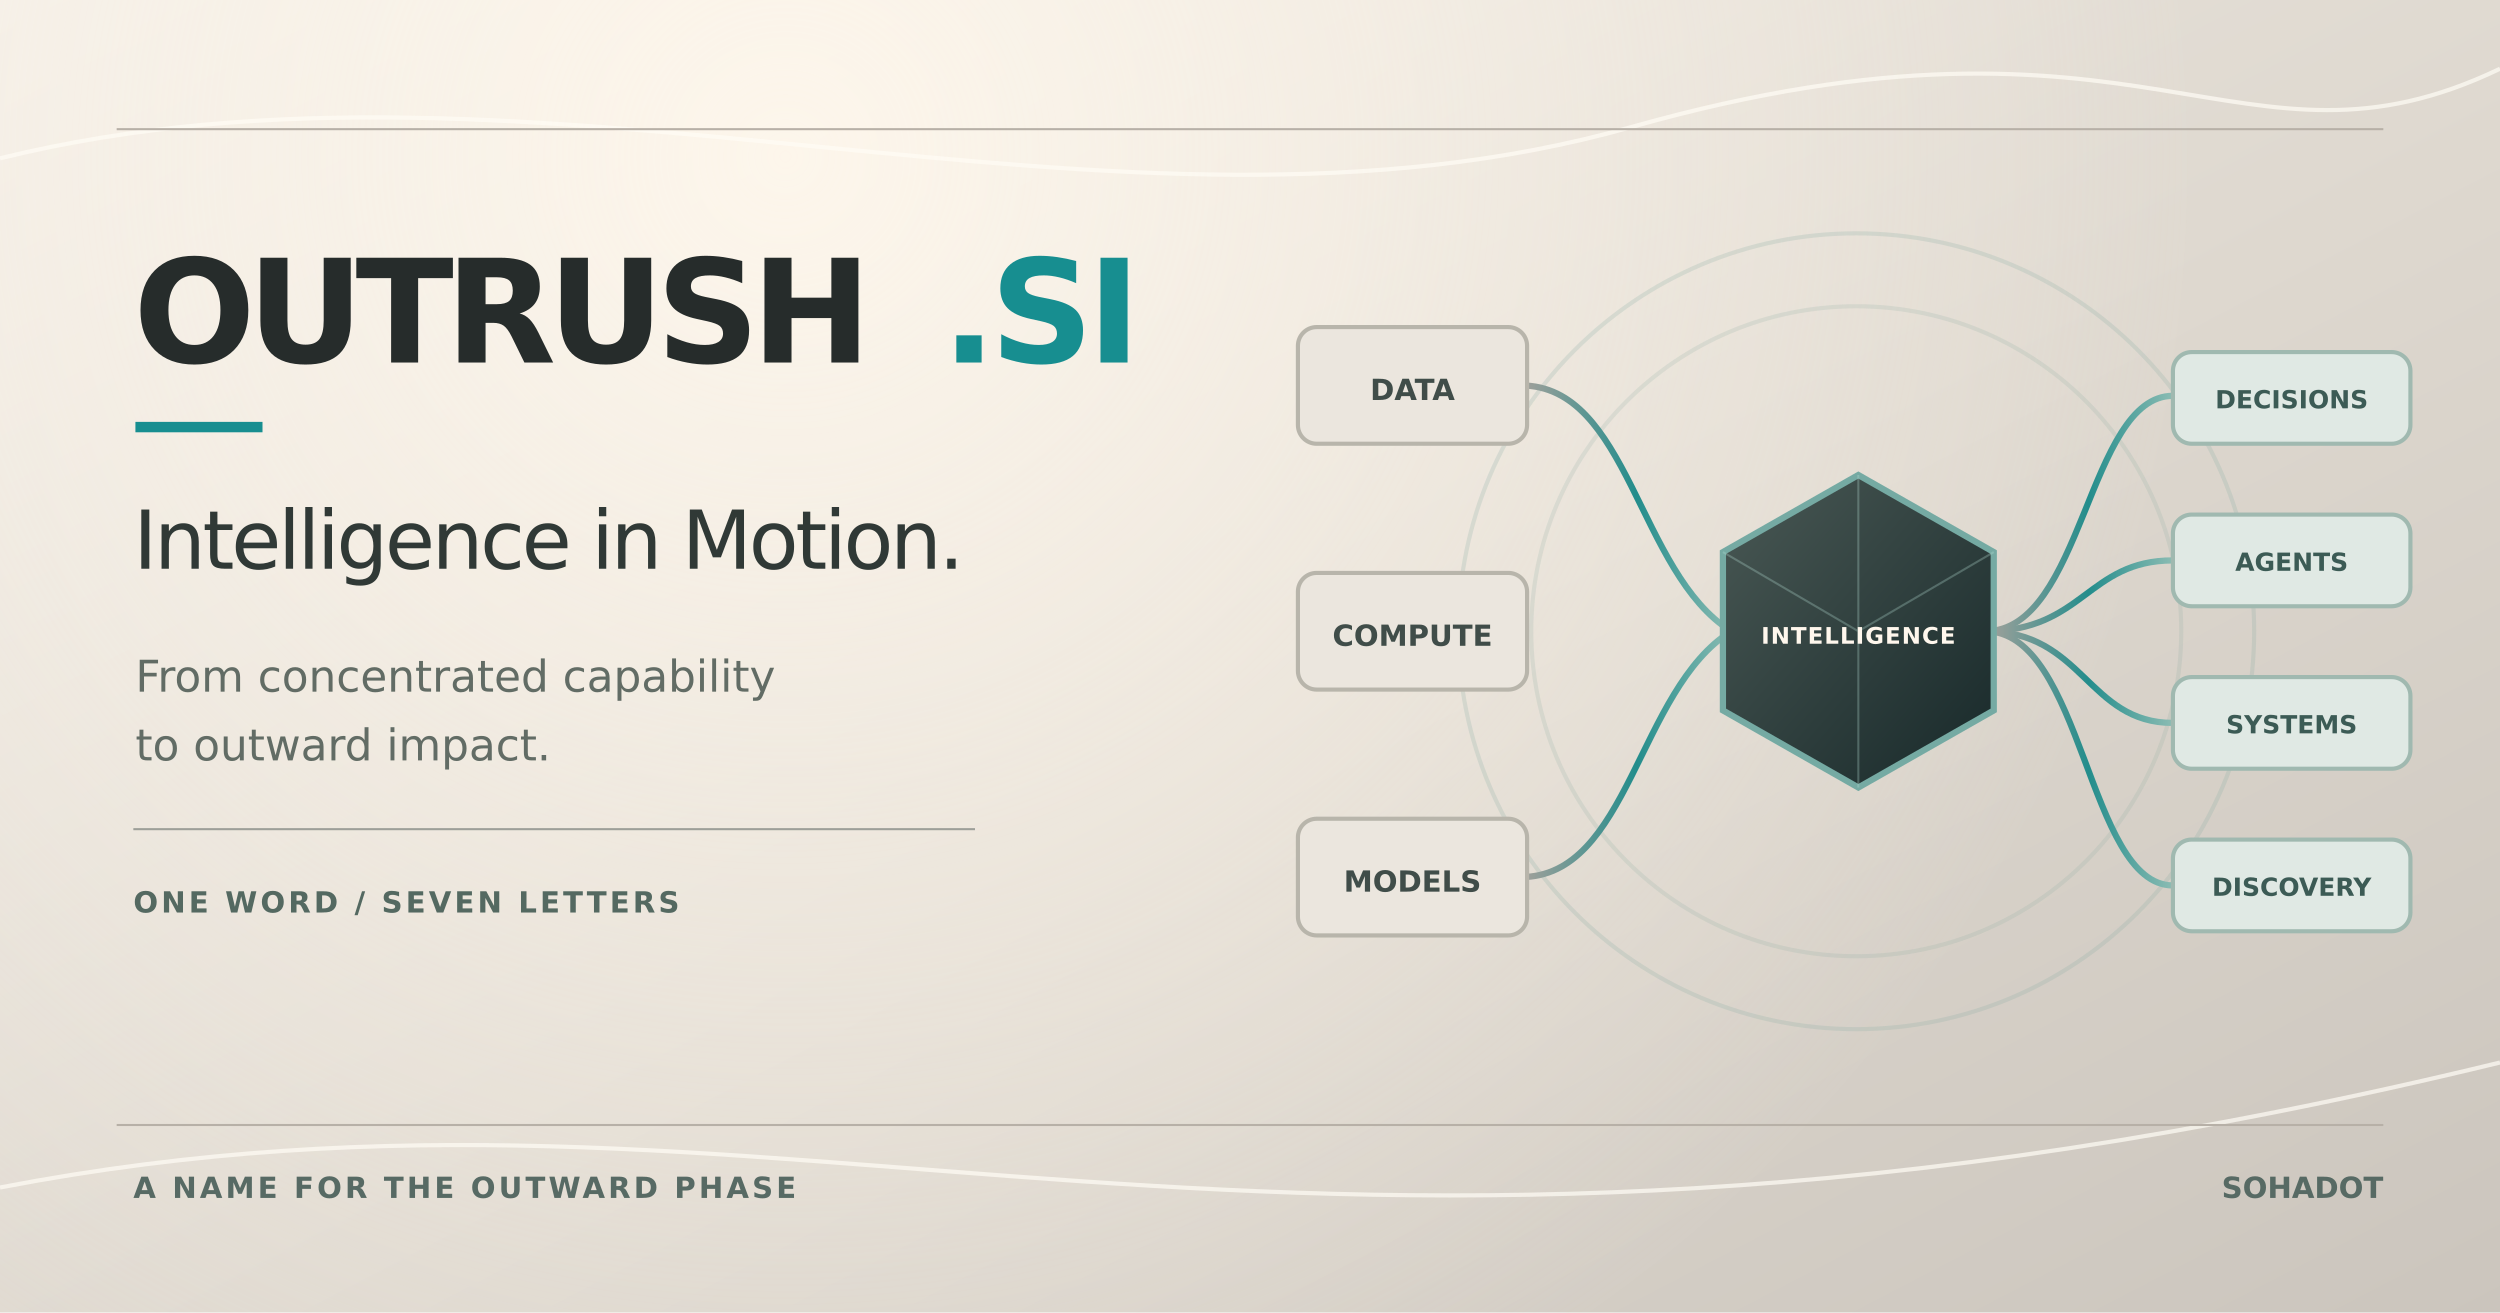
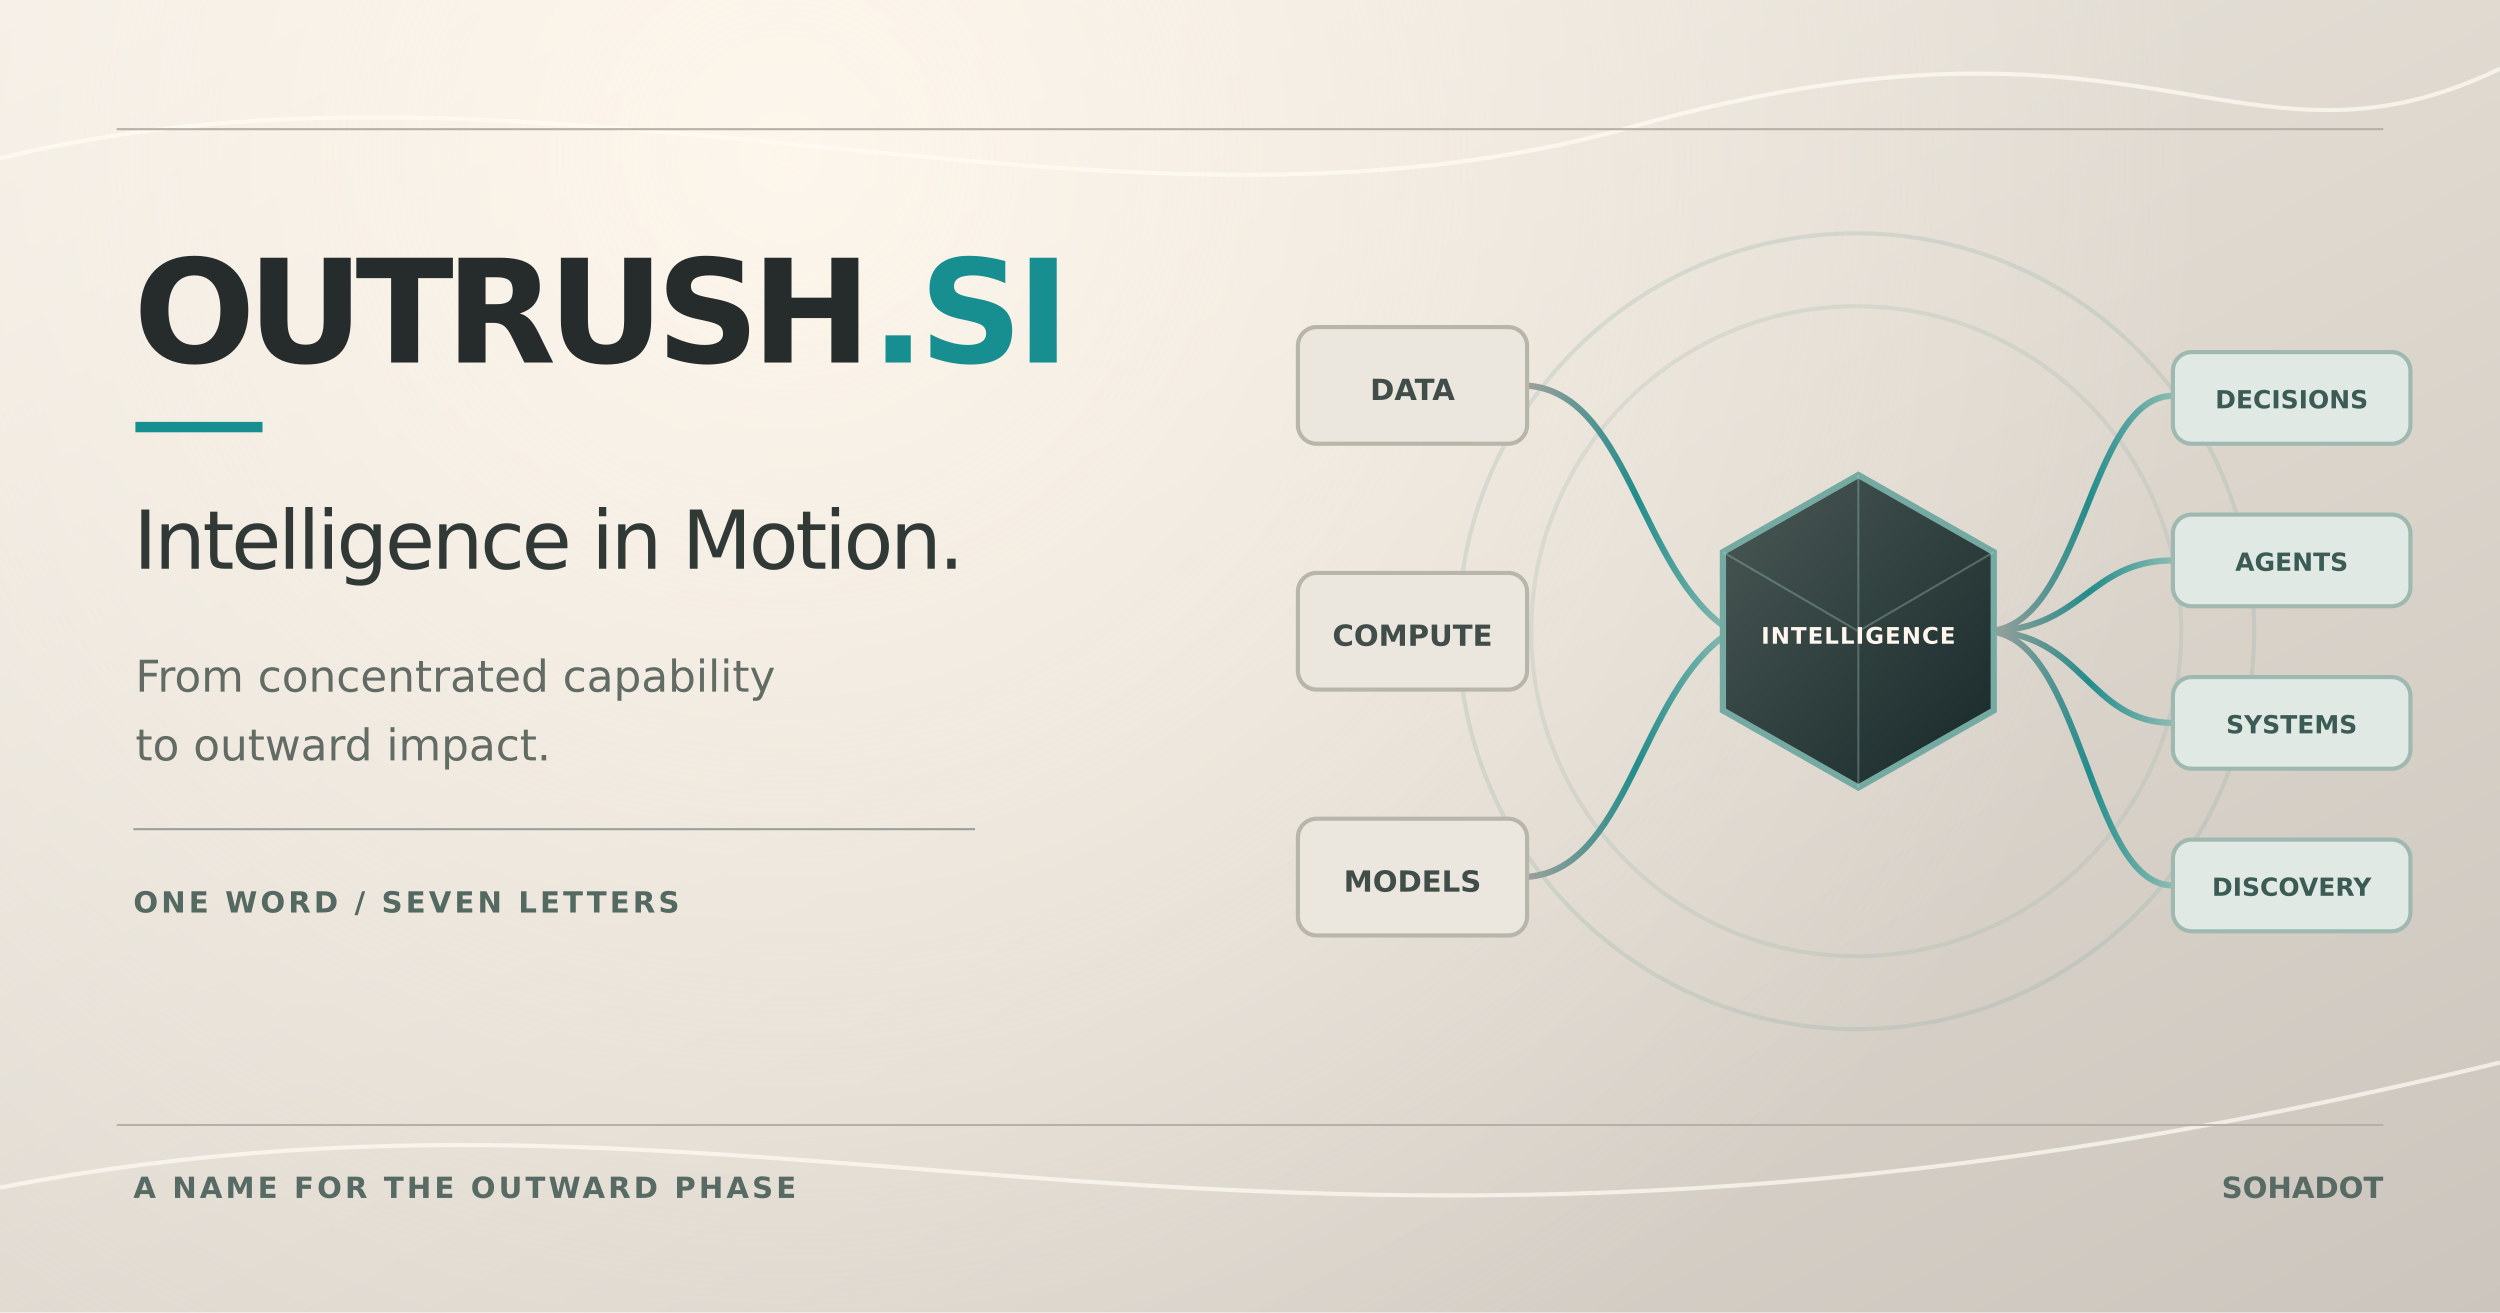
<svg xmlns="http://www.w3.org/2000/svg" width="1200" height="630" viewBox="0 0 1200 630">
  <defs>
    <linearGradient id="bg" x1="0" y1="0" x2="1" y2="1">
      <stop stop-color="#f0ebe4" />
      <stop offset=".55" stop-color="#ded8cf" />
      <stop offset="1" stop-color="#cbc5bd" />
    </linearGradient>
    <radialGradient id="halo">
      <stop stop-color="#fff8ed" stop-opacity=".9" />
      <stop offset="1" stop-color="#fff8ed" stop-opacity="0" />
    </radialGradient>
    <linearGradient id="flow" x1="0" y1="0" x2="1" y2="0">
      <stop stop-color="#a4a19b" />
      <stop offset=".55" stop-color="#238d8c" />
      <stop offset="1" stop-color="#8bbcb3" />
    </linearGradient>
    <linearGradient id="core" x1="0" y1="0" x2="1" y2="1">
      <stop stop-color="#4a5955" />
      <stop offset="1" stop-color="#172829" />
    </linearGradient>
  </defs>
  <rect width="1200" height="630" fill="url(#bg)" />
  <circle cx="380" cy="80" r="670" fill="url(#halo)" />
  <path d="M0 76C260 12 535 131 783 61S1075 93 1200 33M0 570C380 497 604 655 1200 510" fill="none" stroke="#fffdf5" stroke-opacity=".7" stroke-width="2" />
  <path d="M56 62H1144M56 540H1144" stroke="#b7b0a7" />
  <text x="64" y="174" font-size="69" font-weight="800" letter-spacing="-4" font-family="DejaVu Sans,Arial,sans-serif" fill="#262c2b">OUTRUSH</text>
-   <text x="452" y="174" font-size="69" font-weight="800" letter-spacing="-3" font-family="DejaVu Sans,Arial,sans-serif" fill="#178e90">.SI</text>
+   <text x="418" y="174" font-size="69" font-weight="800" letter-spacing="-3" font-family="DejaVu Sans,Arial,sans-serif" fill="#178e90">.SI</text>
  <path d="M65 205H126" stroke="#178e90" stroke-width="5" />
  <text x="64" y="273" font-size="39" font-weight="500" letter-spacing="-1.5" font-family="DejaVu Sans,Arial,sans-serif" fill="#303936">Intelligence in Motion.</text>
  <text x="65" y="332" font-size="21" font-family="DejaVu Sans,Arial,sans-serif" fill="#626c65">From concentrated capability</text>
  <text x="65" y="365" font-size="21" font-family="DejaVu Sans,Arial,sans-serif" fill="#626c65">to outward impact.</text>
  <path d="M64 398H468" stroke="#9d9f99" />
  <text x="64" y="438" font-size="14" letter-spacing="1.5" font-weight="700" font-family="DejaVu Sans,Arial,sans-serif" fill="#546961">ONE WORD  /  SEVEN LETTERS</text>
  <circle cx="891" cy="303" r="191" fill="none" stroke="#89a9a1" stroke-opacity=".23" stroke-width="2" />
  <circle cx="891" cy="303" r="156" fill="none" stroke="#89a9a1" stroke-opacity=".19" stroke-width="2" />
  <g fill="none" stroke="url(#flow)" stroke-width="3" stroke-linecap="round">
    <path d="M730 185 C782 185 786 275 831 303" />
    <path d="M730 303H831" />
    <path d="M730 421 C782 421 786 331 831 303" />
    <path d="M953 303 C1000 303 1002 190 1043 190" />
    <path d="M953 303 C1000 303 1002 269 1043 269" />
    <path d="M953 303 C1000 303 1002 347 1043 347" />
    <path d="M953 303 C1000 303 1002 425 1043 425" />
  </g>
  <g fill="#ebe6de" stroke="#b8b5ab" stroke-width="2">
    <rect x="623" y="157" rx="9" width="110" height="56" />
    <rect x="623" y="275" rx="9" width="110" height="56" />
    <rect x="623" y="393" rx="9" width="110" height="56" />
  </g>
  <g font-family="DejaVu Sans,Arial,sans-serif" font-weight="700" font-size="14" fill="#404d49" text-anchor="middle">
    <text x="678" y="192">DATA</text>
    <text x="678" y="310">COMPUTE</text>
    <text x="678" y="428">MODELS</text>
  </g>
  <polygon points="892,228 957,265 957,341 892,378 827,341 827,265" fill="url(#core)" stroke="#75aaa3" stroke-width="3" />
  <path d="M892 228V378M827 265L892 303L957 265" fill="none" stroke="#b9e1d8" stroke-opacity=".29" />
  <text x="892" y="309" font-family="DejaVu Sans,Arial,sans-serif" font-size="11" font-weight="700" fill="#fff7ed" letter-spacing=".5" text-anchor="middle">INTELLIGENCE</text>
  <g fill="#e0e9e4" stroke="#a0b9b0" stroke-width="2">
    <rect x="1043" y="169" width="114" height="44" rx="9" />
    <rect x="1043" y="247" width="114" height="44" rx="9" />
    <rect x="1043" y="325" width="114" height="44" rx="9" />
    <rect x="1043" y="403" width="114" height="44" rx="9" />
  </g>
  <g fill="#3c5b55" font-family="DejaVu Sans,Arial,sans-serif" font-weight="700" font-size="12" text-anchor="middle">
    <text x="1100" y="196">DECISIONS</text>
    <text x="1100" y="274">AGENTS</text>
    <text x="1100" y="352">SYSTEMS</text>
    <text x="1100" y="430">DISCOVERY</text>
  </g>
  <text x="64" y="575" font-size="14" letter-spacing="1.5" font-weight="700" font-family="DejaVu Sans,Arial,sans-serif" fill="#576a64">A NAME FOR THE OUTWARD PHASE</text>
  <text x="1144" y="575" font-size="14" text-anchor="end" font-weight="700" font-family="DejaVu Sans,Arial,sans-serif" fill="#576a64">SOHADOT</text>
</svg>
